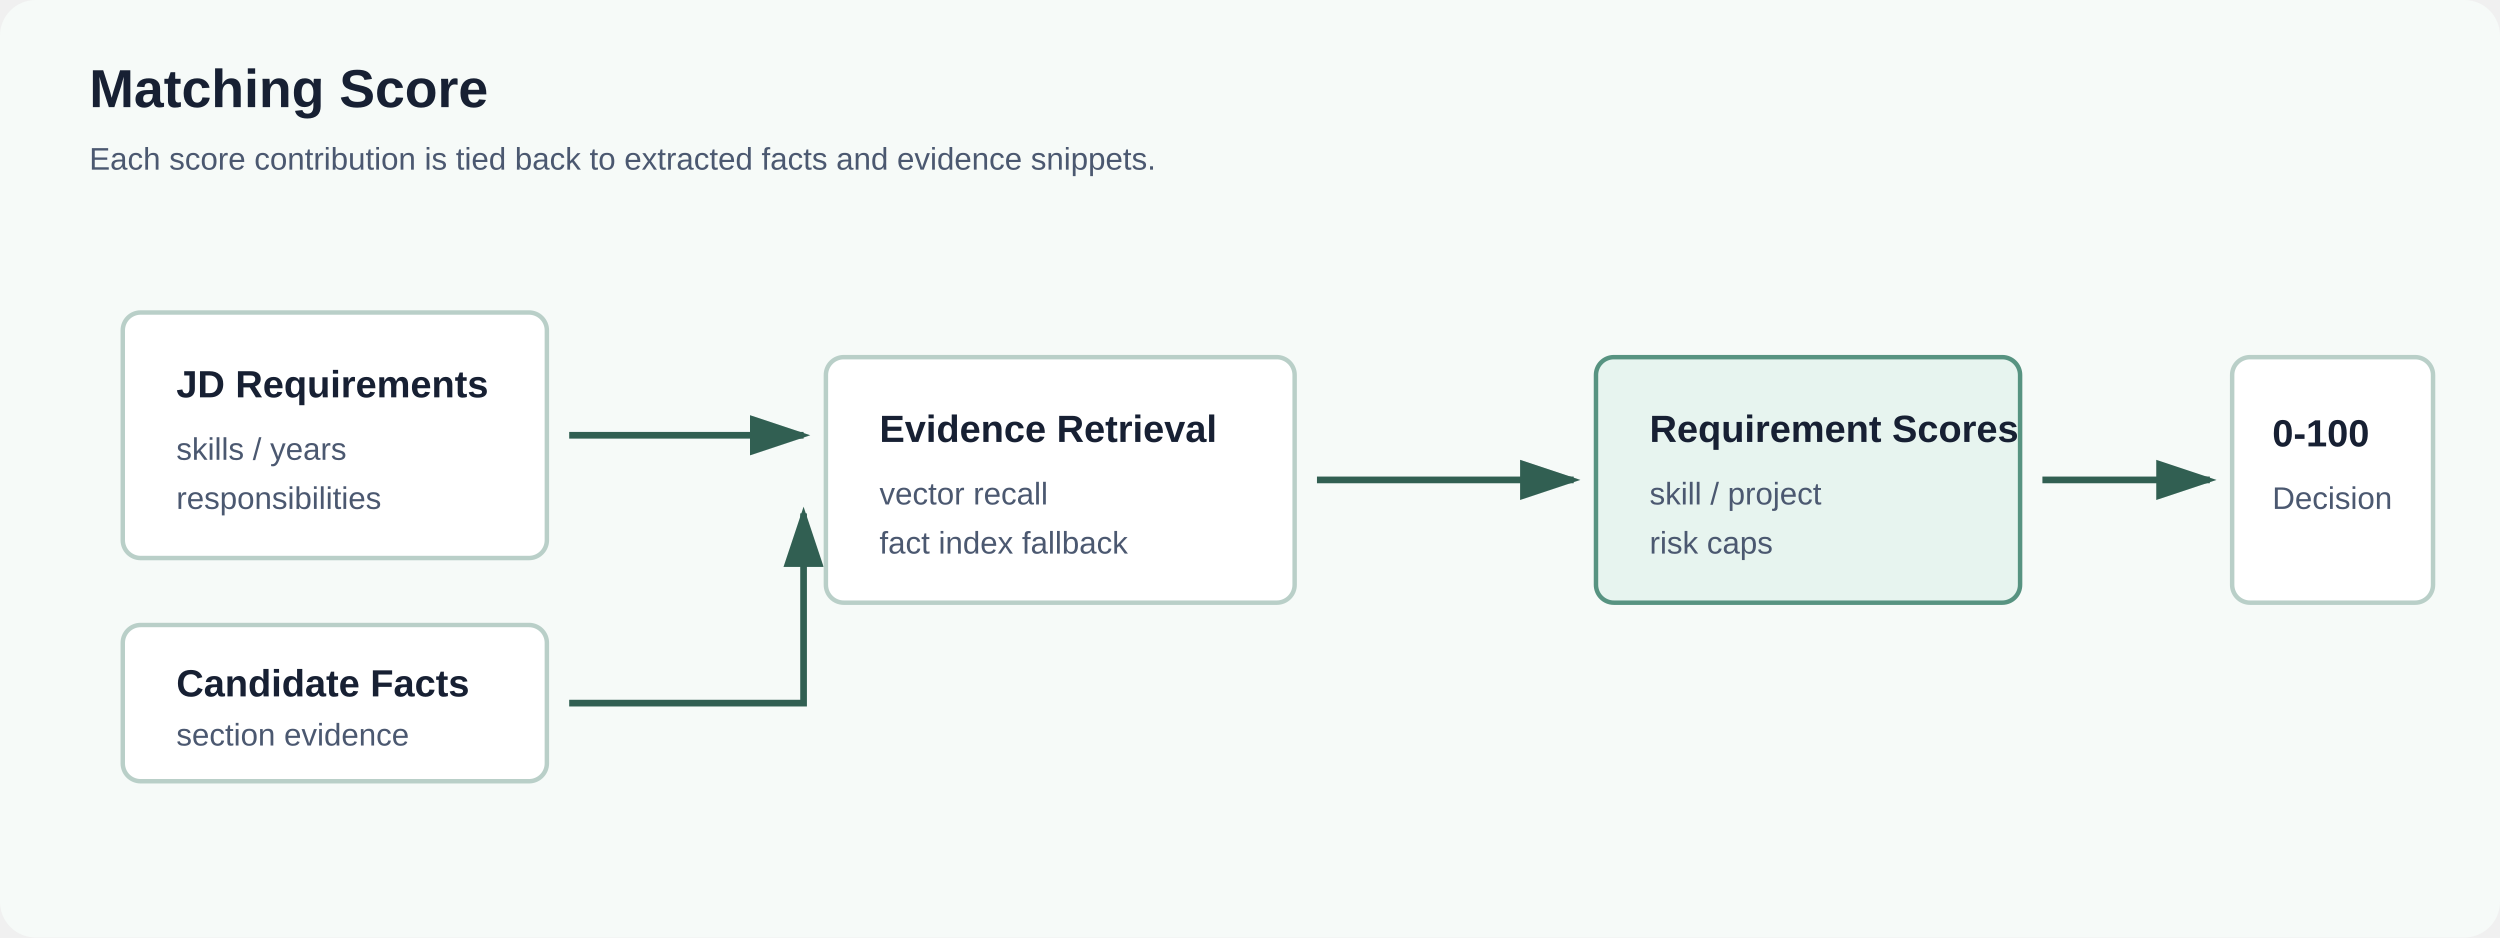
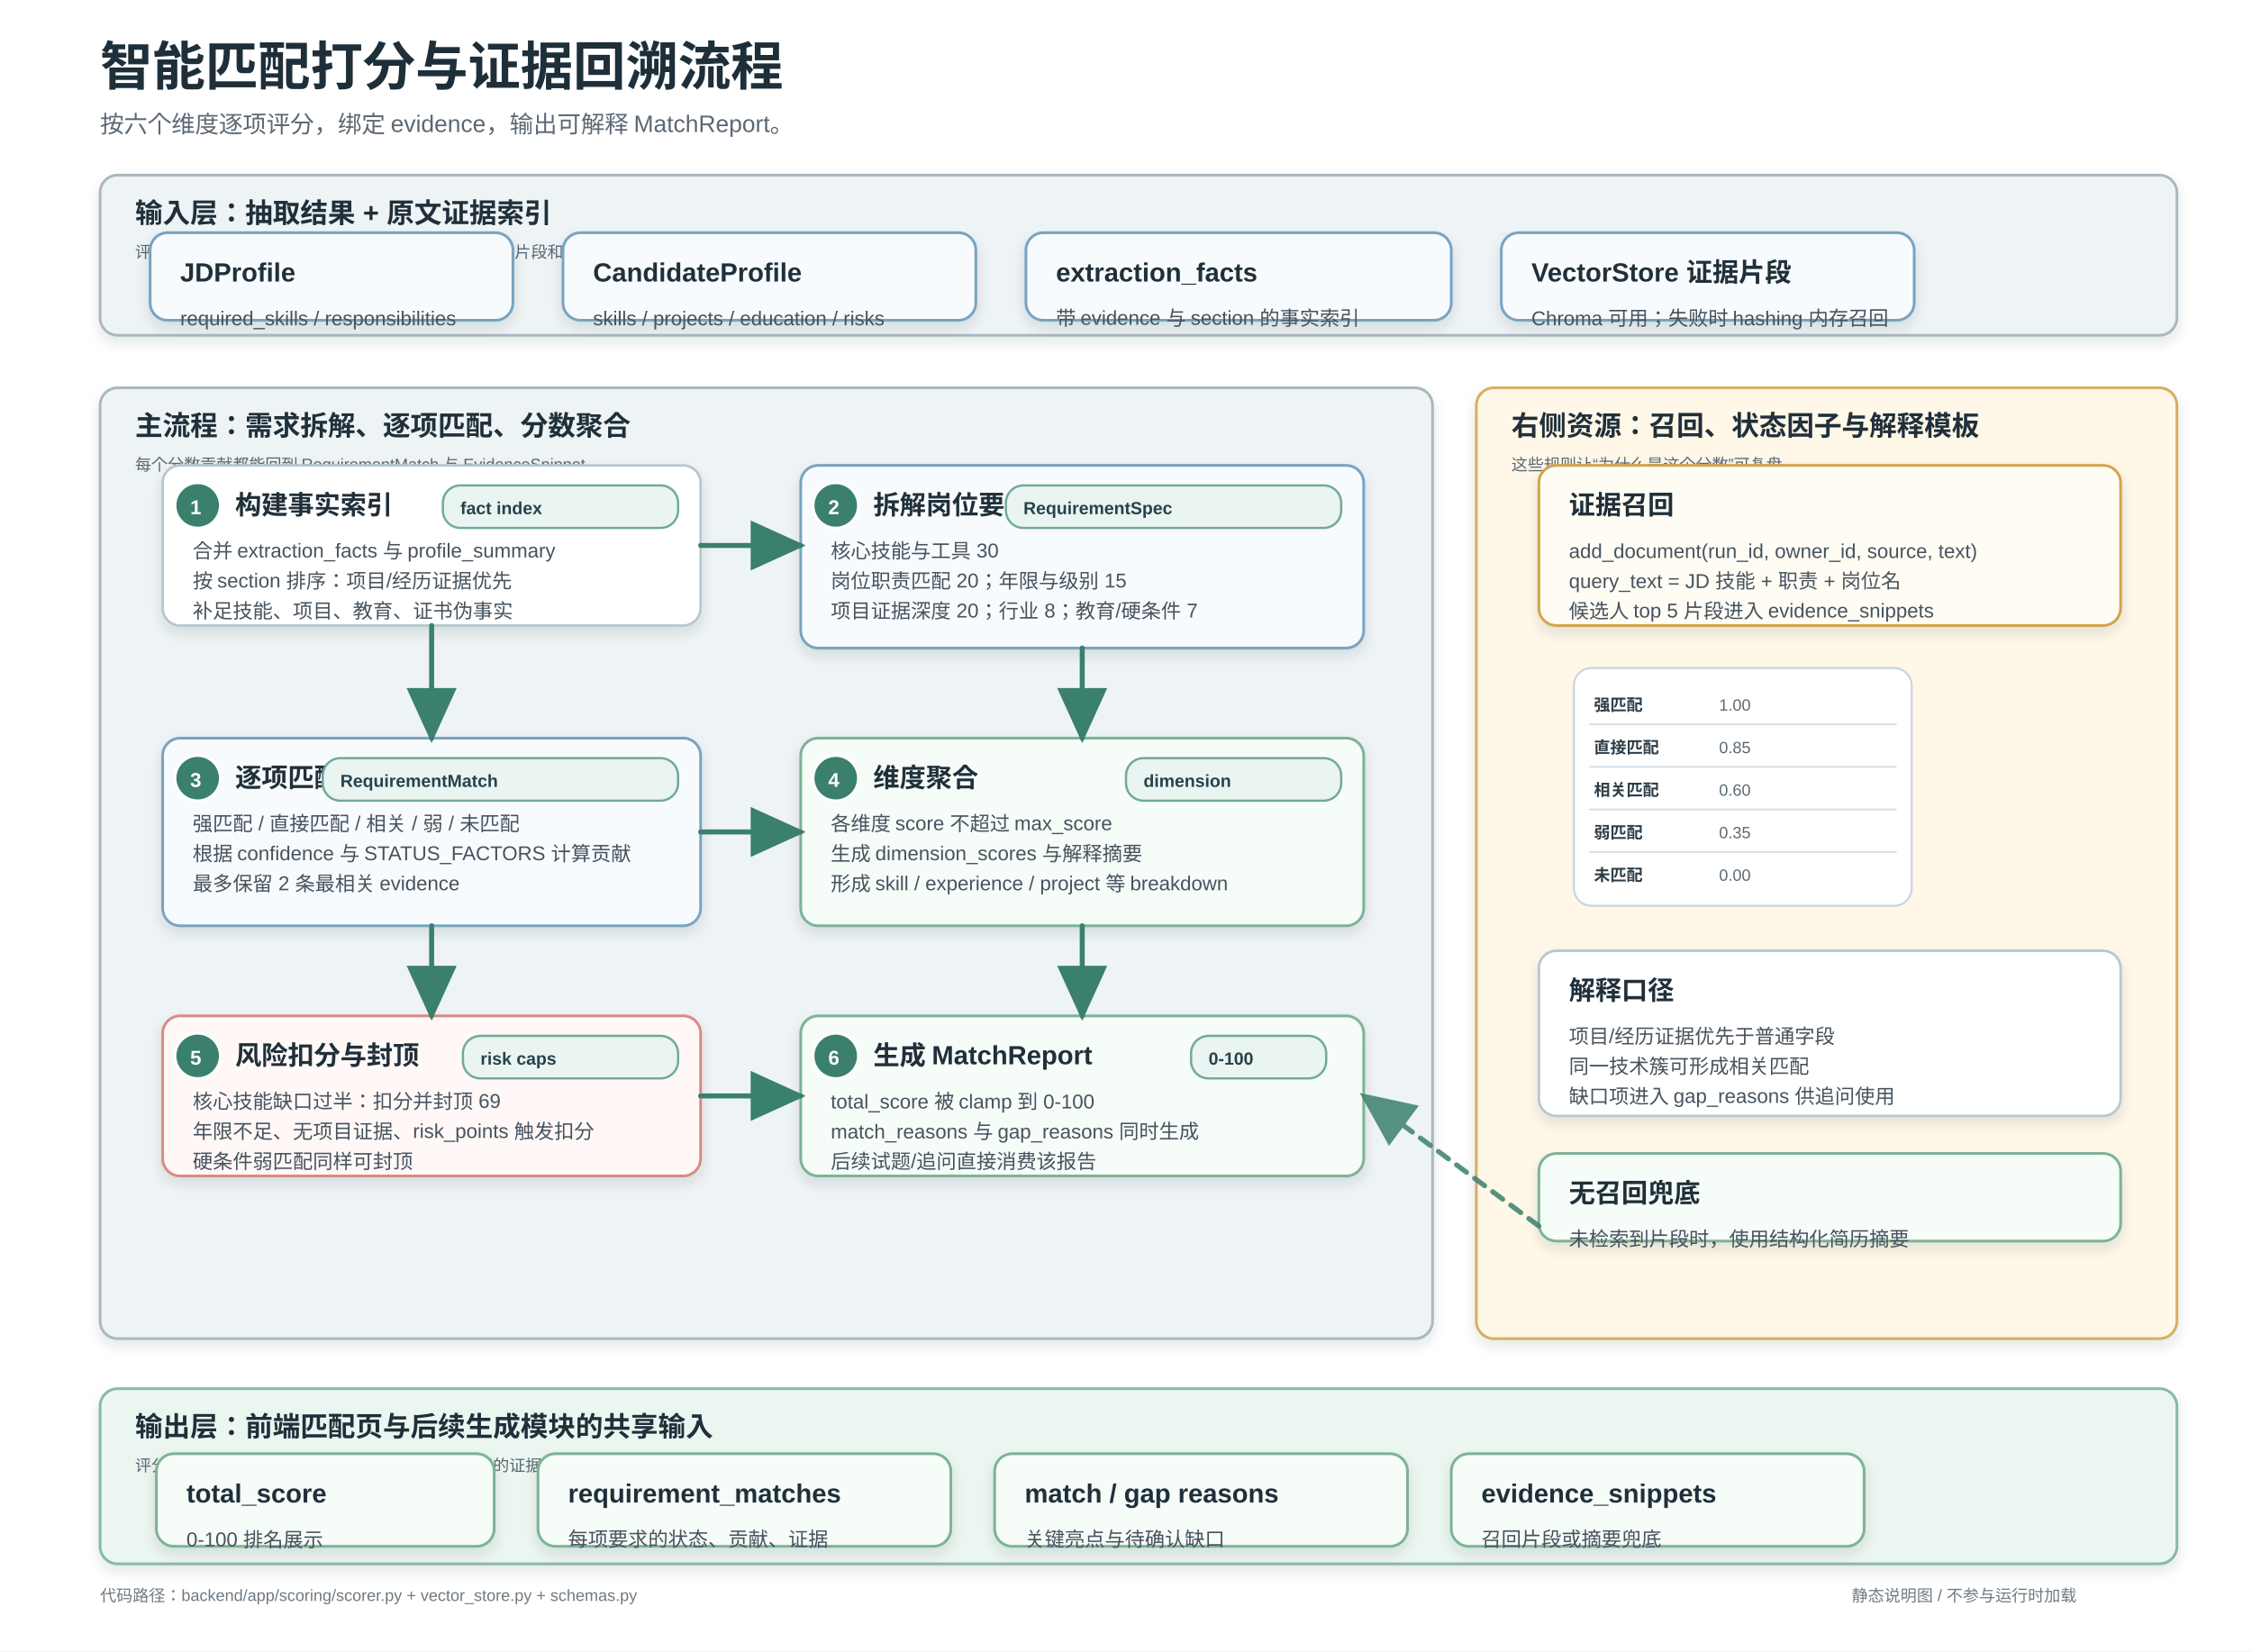
- <svg xmlns="http://www.w3.org/2000/svg" width="1120" height="420" viewBox="0 0 1120 420" role="img" aria-labelledby="title desc">
+ <svg xmlns="http://www.w3.org/2000/svg" width="1800" height="1320" viewBox="0 0 1800 1320" role="img" aria-labelledby="title desc">
  <defs>
-     <marker id="arrow" markerWidth="10" markerHeight="10" refX="8" refY="3" orient="auto" markerUnits="strokeWidth">
-       <path d="M0,0 L0,6 L9,3 z" fill="#315f52" />
+     <marker id="arrow-head" markerWidth="12" markerHeight="12" refX="10" refY="5" orient="auto" markerUnits="strokeWidth">
+       <path d="M0,0 L0,10 L11,5 z" fill="#3A806C" />
    </marker>
+     <filter id="soft-shadow" x="-10%" y="-10%" width="120%" height="130%">
+       <feDropShadow dx="0" dy="5" stdDeviation="5" flood-color="#1F2A36" flood-opacity="0.12" />
+     </filter>
    <style>
-       .bg { fill: #f6faf8; }
-       .box { fill: #ffffff; stroke: #b9cfc8; stroke-width: 2; rx: 8; }
-       .accent { fill: #e7f4ef; stroke: #579381; }
-       .title { font: 700 24px Arial, sans-serif; fill: #172033; }
-       .label { font: 700 17px Arial, sans-serif; fill: #172033; }
-       .note { font: 14px Arial, sans-serif; fill: #4b5870; }
-       .arrow { stroke: #315f52; stroke-width: 3; fill: none; marker-end: url(#arrow); }
+       .bg { fill: #FFFFFF; }
+       .title { font-family: -apple-system, BlinkMacSystemFont, 'PingFang SC', 'Microsoft YaHei', Arial, sans-serif; font-size: 42px; font-weight: 800; fill: #1F2F3A; }
+       .subtitle { font-family: -apple-system, BlinkMacSystemFont, 'PingFang SC', 'Microsoft YaHei', Arial, sans-serif; font-size: 19px; fill: #5B6873; }
+       .section { fill: #EEF3F5; stroke: #AAB8C0; stroke-width: 2.2; filter: url(#soft-shadow); }
+       .section-warm { fill: #FFF7E8; stroke: #D8AE63; stroke-width: 2.2; filter: url(#soft-shadow); }
+       .section-green { fill: #ECF6F1; stroke: #87B9A6; stroke-width: 2.2; filter: url(#soft-shadow); }
+       .section-red { fill: #FFF0EF; stroke: #D58A82; stroke-width: 2.2; filter: url(#soft-shadow); }
+       .card { fill: #FFFFFF; stroke: #B7C6CF; stroke-width: 2; filter: url(#soft-shadow); }
+       .card-blue { fill: #F8FBFD; stroke: #78A4C2; stroke-width: 2.2; filter: url(#soft-shadow); }
+       .card-green { fill: #F6FCF8; stroke: #7DB397; stroke-width: 2.2; filter: url(#soft-shadow); }
+       .card-warm { fill: #FFFCF4; stroke: #D3A44F; stroke-width: 2.2; filter: url(#soft-shadow); }
+       .card-red { fill: #FFF8F7; stroke: #D88C83; stroke-width: 2.2; filter: url(#soft-shadow); }
+       .section-title { font-family: -apple-system, BlinkMacSystemFont, 'PingFang SC', 'Microsoft YaHei', Arial, sans-serif; font-size: 22px; font-weight: 800; fill: #20303A; }
+       .box-title { font-family: -apple-system, BlinkMacSystemFont, 'PingFang SC', 'Microsoft YaHei', Arial, sans-serif; font-size: 21px; font-weight: 800; fill: #20303A; }
+       .label { font-family: -apple-system, BlinkMacSystemFont, 'PingFang SC', 'Microsoft YaHei', Arial, sans-serif; font-size: 18px; font-weight: 700; fill: #20303A; }
+       .note { font-family: -apple-system, BlinkMacSystemFont, 'PingFang SC', 'Microsoft YaHei', Arial, sans-serif; font-size: 16px; fill: #46535E; }
+       .tiny { font-family: -apple-system, BlinkMacSystemFont, 'PingFang SC', 'Microsoft YaHei', Arial, sans-serif; font-size: 13px; fill: #596873; }
+       .tiny-strong { font-family: -apple-system, BlinkMacSystemFont, 'PingFang SC', 'Microsoft YaHei', Arial, sans-serif; font-size: 13px; font-weight: 800; fill: #2D3D48; }
+       .badge-text { font-family: -apple-system, BlinkMacSystemFont, 'PingFang SC', 'Microsoft YaHei', Arial, sans-serif; font-size: 14px; font-weight: 800; fill: #26424D; }
+       .footer { font-family: -apple-system, BlinkMacSystemFont, 'PingFang SC', 'Microsoft YaHei', Arial, sans-serif; font-size: 13px; fill: #6E7A83; }
+       .num { fill: #3A806C; stroke: #FFFFFF; stroke-width: 2; }
+       .num-text { font-family: -apple-system, BlinkMacSystemFont, 'PingFang SC', 'Microsoft YaHei', Arial, sans-serif; font-size: 16px; font-weight: 800; fill: #FFFFFF; }
+       .arrow { stroke: #3A806C; stroke-width: 4; fill: none; marker-end: url(#arrow-head); stroke-linecap: round; stroke-linejoin: round; }
+       .dashed { stroke-dasharray: 10 8; opacity: 0.85; }
+       .thin { stroke: #D1DCE3; stroke-width: 1.2; }
+       .lane { fill: #FFFFFF; stroke: #C8D5DC; stroke-width: 1.6; }
+       .legend-line { stroke: #3A806C; stroke-width: 4; marker-end: url(#arrow-head); }
    </style>
  </defs>
-   <rect class="bg" width="1120" height="420" rx="16" />
-   <text class="title" x="40" y="48">Matching Score</text>
-   <text class="note" x="40" y="76">Each score contribution is tied back to extracted facts and evidence snippets.</text>
-   <g transform="translate(55 140)">
-     <rect class="box" width="190" height="110" />
-     <text class="label" x="24" y="38">JD Requirements</text>
-     <text class="note" x="24" y="66">skills / years</text>
-     <text class="note" x="24" y="88">responsibilities</text>
-   </g>
-   <g transform="translate(55 280)">
-     <rect class="box" width="190" height="70" />
-     <text class="label" x="24" y="32">Candidate Facts</text>
-     <text class="note" x="24" y="54">section evidence</text>
-   </g>
-   <path class="arrow" d="M255 195 H360" />
-   <path class="arrow" d="M255 315 H360 V230" />
-   <g transform="translate(370 160)">
-     <rect class="box" width="210" height="110" />
-     <text class="label" x="24" y="38">Evidence Retrieval</text>
-     <text class="note" x="24" y="66">vector recall</text>
-     <text class="note" x="24" y="88">fact index fallback</text>
-   </g>
-   <path class="arrow" d="M590 215 H705" />
-   <g transform="translate(715 160)">
-     <rect class="box accent" width="190" height="110" />
-     <text class="label" x="24" y="38">Requirement Scores</text>
-     <text class="note" x="24" y="66">skill / project</text>
-     <text class="note" x="24" y="88">risk caps</text>
-   </g>
-   <path class="arrow" d="M915 215 H990" />
-   <g transform="translate(1000 160)">
-     <rect class="box" width="90" height="110" />
-     <text class="label" x="18" y="40">0-100</text>
-     <text class="note" x="18" y="68">Decision</text>
-   </g>
+   <rect class="bg" width="1800" height="1320" />
+   <text class="title" x="80" y="68">智能匹配打分与证据回溯流程</text>
+   <text class="subtitle" x="80" y="106">按六个维度逐项评分，绑定 evidence，输出可解释 MatchReport。</text>
+   <g>
+     <rect class="section" x="80" y="140" width="1660" height="128" rx="14" />
+     <text class="section-title" x="108" y="178">输入层：抽取结果 + 原文证据索引</text>
+     <text class="tiny" x="108" y="206">
+       <tspan x="108" dy="0">评分不只看字段命中，还会把结构化 facts、向量召回片段和风险点合并判断。</tspan>
+     </text>
+   </g>
+   <g>
+     <rect class="card-blue" x="120" y="186" width="290" height="70" rx="14" />
+     <text class="box-title" x="144" y="225">JDProfile</text>
+     <text class="note" x="144" y="260">
+       <tspan x="144" dy="0">required_skills / responsibilities</tspan>
+     </text>
+   </g>
+   <g>
+     <rect class="card-blue" x="450" y="186" width="330" height="70" rx="14" />
+     <text class="box-title" x="474" y="225">CandidateProfile</text>
+     <text class="note" x="474" y="260">
+       <tspan x="474" dy="0">skills / projects / education / risks</tspan>
+     </text>
+   </g>
+   <g>
+     <rect class="card-blue" x="820" y="186" width="340" height="70" rx="14" />
+     <text class="box-title" x="844" y="225">extraction_facts</text>
+     <text class="note" x="844" y="260">
+       <tspan x="844" dy="0">带 evidence 与 section 的事实索引</tspan>
+     </text>
+   </g>
+   <g>
+     <rect class="card-blue" x="1200" y="186" width="330" height="70" rx="14" />
+     <text class="box-title" x="1224" y="225">VectorStore 证据片段</text>
+     <text class="note" x="1224" y="260">
+       <tspan x="1224" dy="0">Chroma 可用；失败时 hashing 内存召回</tspan>
+     </text>
+   </g>
+   <g>
+     <rect class="section" x="80" y="310" width="1065" height="760" rx="14" />
+     <text class="section-title" x="108" y="348">主流程：需求拆解、逐项匹配、分数聚合</text>
+     <text class="tiny" x="108" y="376">
+       <tspan x="108" dy="0">每个分数贡献都能回到 RequirementMatch 与 EvidenceSnippet。</tspan>
+     </text>
+   </g>
+   <g>
+     <rect class="card" x="130" y="372" width="430" height="128" rx="14" />
+     <circle class="num" cx="158" cy="404" r="18" />
+     <text class="num-text" x="152" y="411">1</text>
+     <text class="box-title" x="188" y="411">构建事实索引</text>
+     <rect class="" x="354" y="388" width="188" height="34" rx="14" fill="#EAF4F1" stroke="#71A99A" stroke-width="1.8" />
+     <text class="badge-text" x="368" y="411">fact index</text>
+     <text class="note" x="154" y="446">
+       <tspan x="154" dy="0">合并 extraction_facts 与 profile_summary</tspan>
+       <tspan x="154" dy="24">按 section 排序：项目/经历证据优先</tspan>
+       <tspan x="154" dy="24">补足技能、项目、教育、证书伪事实</tspan>
+     </text>
+   </g>
+   <g>
+     <rect class="card-blue" x="640" y="372" width="450" height="146" rx="14" />
+     <circle class="num" cx="668" cy="404" r="18" />
+     <text class="num-text" x="662" y="411">2</text>
+     <text class="box-title" x="698" y="411">拆解岗位要求</text>
+     <rect class="" x="804" y="388" width="268" height="34" rx="14" fill="#EAF4F1" stroke="#71A99A" stroke-width="1.8" />
+     <text class="badge-text" x="818" y="411">RequirementSpec</text>
+     <text class="note" x="664" y="446">
+       <tspan x="664" dy="0">核心技能与工具 30</tspan>
+       <tspan x="664" dy="24">岗位职责匹配 20；年限与级别 15</tspan>
+       <tspan x="664" dy="24">项目证据深度 20；行业 8；教育/硬条件 7</tspan>
+     </text>
+   </g>
+   <g>
+     <rect class="card-blue" x="130" y="590" width="430" height="150" rx="14" />
+     <circle class="num" cx="158" cy="622" r="18" />
+     <text class="num-text" x="152" y="629">3</text>
+     <text class="box-title" x="188" y="629">逐项匹配与证据绑定</text>
+     <rect class="" x="258" y="606" width="284" height="34" rx="14" fill="#EAF4F1" stroke="#71A99A" stroke-width="1.8" />
+     <text class="badge-text" x="272" y="629">RequirementMatch</text>
+     <text class="note" x="154" y="664">
+       <tspan x="154" dy="0">强匹配 / 直接匹配 / 相关 / 弱 / 未匹配</tspan>
+       <tspan x="154" dy="24">根据 confidence 与 STATUS_FACTORS 计算贡献</tspan>
+       <tspan x="154" dy="24">最多保留 2 条最相关 evidence</tspan>
+     </text>
+   </g>
+   <g>
+     <rect class="card-green" x="640" y="590" width="450" height="150" rx="14" />
+     <circle class="num" cx="668" cy="622" r="18" />
+     <text class="num-text" x="662" y="629">4</text>
+     <text class="box-title" x="698" y="629">维度聚合</text>
+     <rect class="" x="900" y="606" width="172" height="34" rx="14" fill="#EAF4F1" stroke="#71A99A" stroke-width="1.8" />
+     <text class="badge-text" x="914" y="629">dimension</text>
+     <text class="note" x="664" y="664">
+       <tspan x="664" dy="0">各维度 score 不超过 max_score</tspan>
+       <tspan x="664" dy="24">生成 dimension_scores 与解释摘要</tspan>
+       <tspan x="664" dy="24">形成 skill / experience / project 等 breakdown</tspan>
+     </text>
+   </g>
+   <g>
+     <rect class="card-red" x="130" y="812" width="430" height="128" rx="14" />
+     <circle class="num" cx="158" cy="844" r="18" />
+     <text class="num-text" x="152" y="851">5</text>
+     <text class="box-title" x="188" y="851">风险扣分与封顶</text>
+     <rect class="" x="370" y="828" width="172" height="34" rx="14" fill="#EAF4F1" stroke="#71A99A" stroke-width="1.8" />
+     <text class="badge-text" x="384" y="851">risk caps</text>
+     <text class="note" x="154" y="886">
+       <tspan x="154" dy="0">核心技能缺口过半：扣分并封顶 69</tspan>
+       <tspan x="154" dy="24">年限不足、无项目证据、risk_points 触发扣分</tspan>
+       <tspan x="154" dy="24">硬条件弱匹配同样可封顶</tspan>
+     </text>
+   </g>
+   <g>
+     <rect class="card-green" x="640" y="812" width="450" height="128" rx="14" />
+     <circle class="num" cx="668" cy="844" r="18" />
+     <text class="num-text" x="662" y="851">6</text>
+     <text class="box-title" x="698" y="851">生成 MatchReport</text>
+     <rect class="" x="952" y="828" width="108" height="34" rx="14" fill="#EAF4F1" stroke="#71A99A" stroke-width="1.8" />
+     <text class="badge-text" x="966" y="851">0-100</text>
+     <text class="note" x="664" y="886">
+       <tspan x="664" dy="0">total_score 被 clamp 到 0-100</tspan>
+       <tspan x="664" dy="24">match_reasons 与 gap_reasons 同时生成</tspan>
+       <tspan x="664" dy="24">后续试题/追问直接消费该报告</tspan>
+     </text>
+   </g>
+   <path class="arrow" d="M560 436 L640 436" />
+   <path class="arrow" d="M865 518 V590" />
+   <path class="arrow" d="M560 665 L640 665" />
+   <path class="arrow" d="M865 740 V812" />
+   <path class="arrow" d="M560 876 L640 876" />
+   <path class="arrow" d="M345 500 V590" />
+   <path class="arrow" d="M345 740 V812" />
+   <g>
+     <rect class="section-warm" x="1180" y="310" width="560" height="760" rx="14" />
+     <text class="section-title" x="1208" y="348">右侧资源：召回、状态因子与解释模板</text>
+     <text class="tiny" x="1208" y="376">
+       <tspan x="1208" dy="0">这些规则让“为什么是这个分数”可复盘。</tspan>
+     </text>
+   </g>
+   <g>
+     <rect class="card-warm" x="1230" y="372" width="465" height="128" rx="14" />
+     <text class="box-title" x="1254" y="411">证据召回</text>
+     <text class="note" x="1254" y="446">
+       <tspan x="1254" dy="0">add_document(run_id, owner_id, source, text)</tspan>
+       <tspan x="1254" dy="24">query_text = JD 技能 + 职责 + 岗位名</tspan>
+       <tspan x="1254" dy="24">候选人 top 5 片段进入 evidence_snippets</tspan>
+     </text>
+   </g>
+   <g>
+     <rect class="" x="1258" y="534" width="270" height="190" rx="14" fill="#FFFFFF" stroke="#CAD5DC" stroke-width="1.6" />
+     <text class="tiny-strong" x="1274" y="568">强匹配</text>
+     <text class="tiny" x="1374" y="568">1.00</text>
+     <line class="thin" x1="1270" y1="579" x2="1516" y2="579" />
+     <text class="tiny-strong" x="1274" y="602">直接匹配</text>
+     <text class="tiny" x="1374" y="602">0.85</text>
+     <line class="thin" x1="1270" y1="613" x2="1516" y2="613" />
+     <text class="tiny-strong" x="1274" y="636">相关匹配</text>
+     <text class="tiny" x="1374" y="636">0.60</text>
+     <line class="thin" x1="1270" y1="647" x2="1516" y2="647" />
+     <text class="tiny-strong" x="1274" y="670">弱匹配</text>
+     <text class="tiny" x="1374" y="670">0.35</text>
+     <line class="thin" x1="1270" y1="681" x2="1516" y2="681" />
+     <text class="tiny-strong" x="1274" y="704">未匹配</text>
+     <text class="tiny" x="1374" y="704">0.00</text>
+   </g>
+   <g>
+     <rect class="card" x="1230" y="760" width="465" height="132" rx="14" />
+     <text class="box-title" x="1254" y="799">解释口径</text>
+     <text class="note" x="1254" y="834">
+       <tspan x="1254" dy="0">项目/经历证据优先于普通字段</tspan>
+       <tspan x="1254" dy="24">同一技术簇可形成相关匹配</tspan>
+       <tspan x="1254" dy="24">缺口项进入 gap_reasons 供追问使用</tspan>
+     </text>
+   </g>
+   <g>
+     <rect class="card-green" x="1230" y="922" width="465" height="70" rx="14" />
+     <text class="box-title" x="1254" y="961">无召回兜底</text>
+     <text class="note" x="1254" y="996">
+       <tspan x="1254" dy="0">未检索到片段时，使用结构化简历摘要</tspan>
+     </text>
+   </g>
+   <path class="arrow dashed" d="M1230 980 L1090 876" />
+   <g>
+     <rect class="section-green" x="80" y="1110" width="1660" height="140" rx="14" />
+     <text class="section-title" x="108" y="1148">输出层：前端匹配页与后续生成模块的共享输入</text>
+     <text class="tiny" x="108" y="1176">
+       <tspan x="108" dy="0">评分结果既是排序依据，也是试题生成和追问模拟的证据上下文。</tspan>
+     </text>
+   </g>
+   <g>
+     <rect class="card-green" x="125" y="1162" width="270" height="74" rx="14" />
+     <text class="box-title" x="149" y="1201">total_score</text>
+     <text class="note" x="149" y="1236">
+       <tspan x="149" dy="0">0-100 排名展示</tspan>
+     </text>
+   </g>
+   <g>
+     <rect class="card-green" x="430" y="1162" width="330" height="74" rx="14" />
+     <text class="box-title" x="454" y="1201">requirement_matches</text>
+     <text class="note" x="454" y="1236">
+       <tspan x="454" dy="0">每项要求的状态、贡献、证据</tspan>
+     </text>
+   </g>
+   <g>
+     <rect class="card-green" x="795" y="1162" width="330" height="74" rx="14" />
+     <text class="box-title" x="819" y="1201">match / gap reasons</text>
+     <text class="note" x="819" y="1236">
+       <tspan x="819" dy="0">关键亮点与待确认缺口</tspan>
+     </text>
+   </g>
+   <g>
+     <rect class="card-green" x="1160" y="1162" width="330" height="74" rx="14" />
+     <text class="box-title" x="1184" y="1201">evidence_snippets</text>
+     <text class="note" x="1184" y="1236">
+       <tspan x="1184" dy="0">召回片段或摘要兜底</tspan>
+     </text>
+   </g>
+   <text class="footer" x="80" y="1280">代码路径：backend/app/scoring/scorer.py + vector_store.py + schemas.py</text>
+   <text class="footer" x="1480" y="1280">静态说明图 / 不参与运行时加载</text>
</svg>
